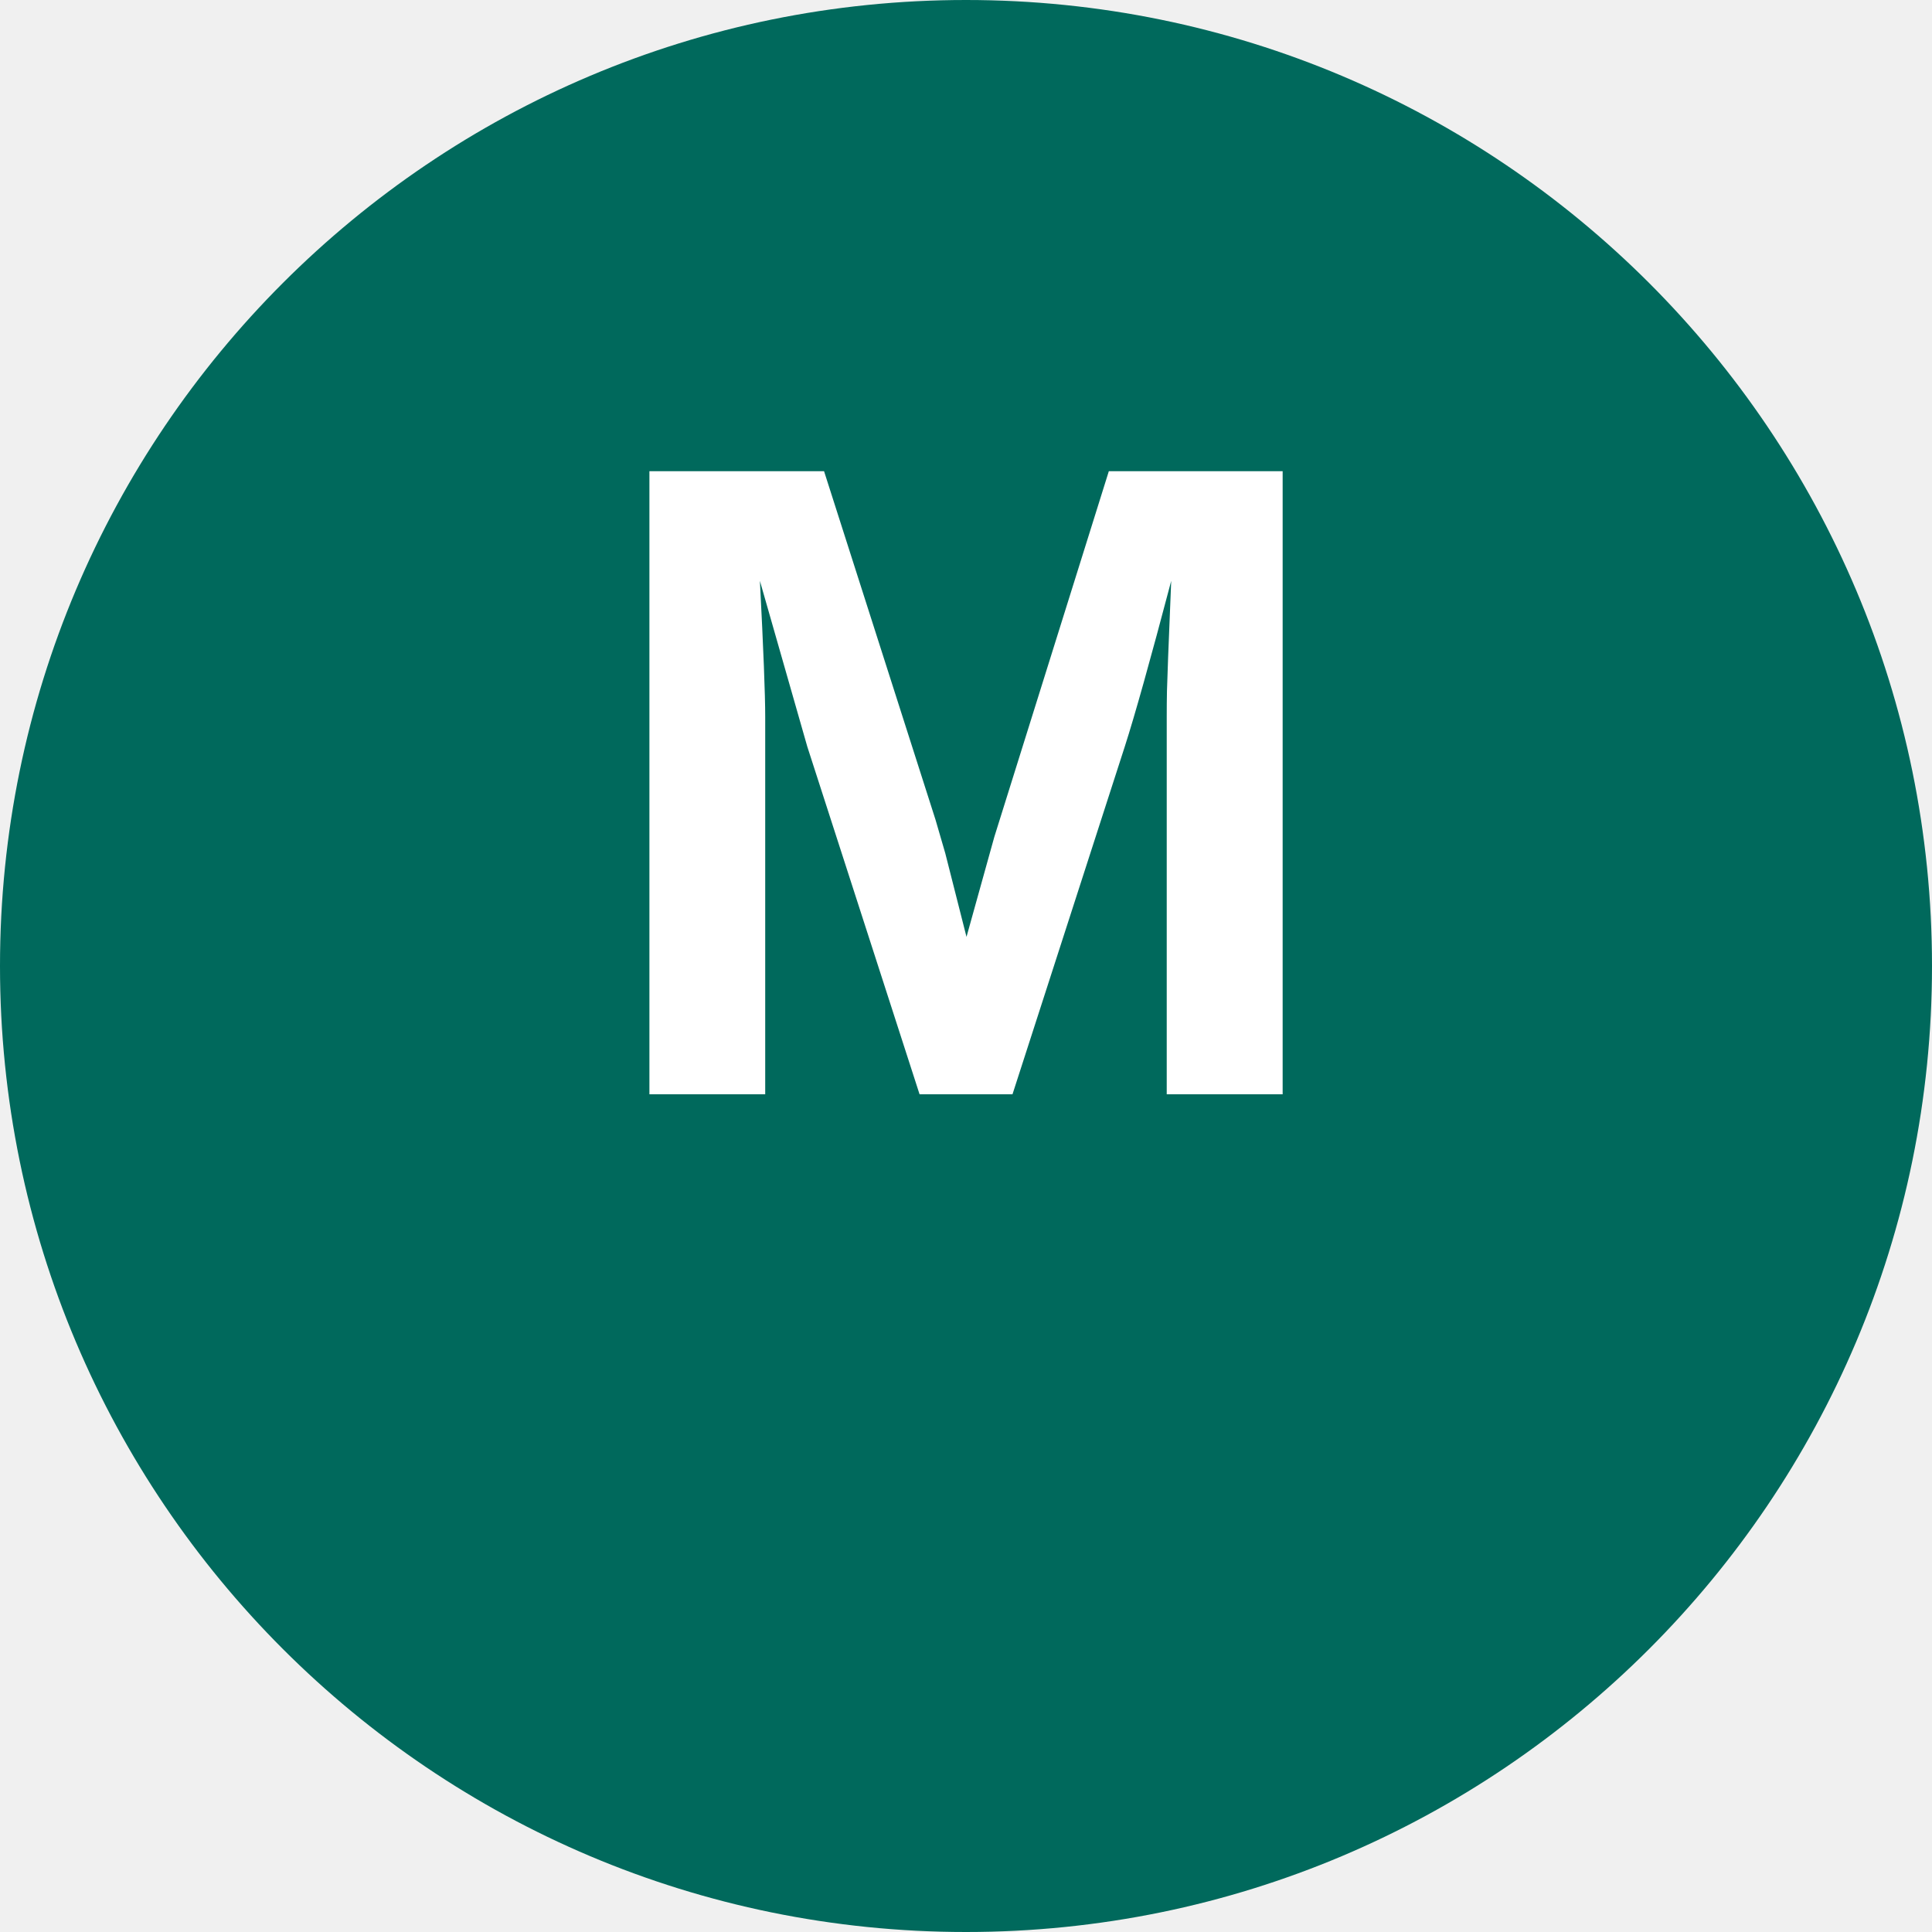
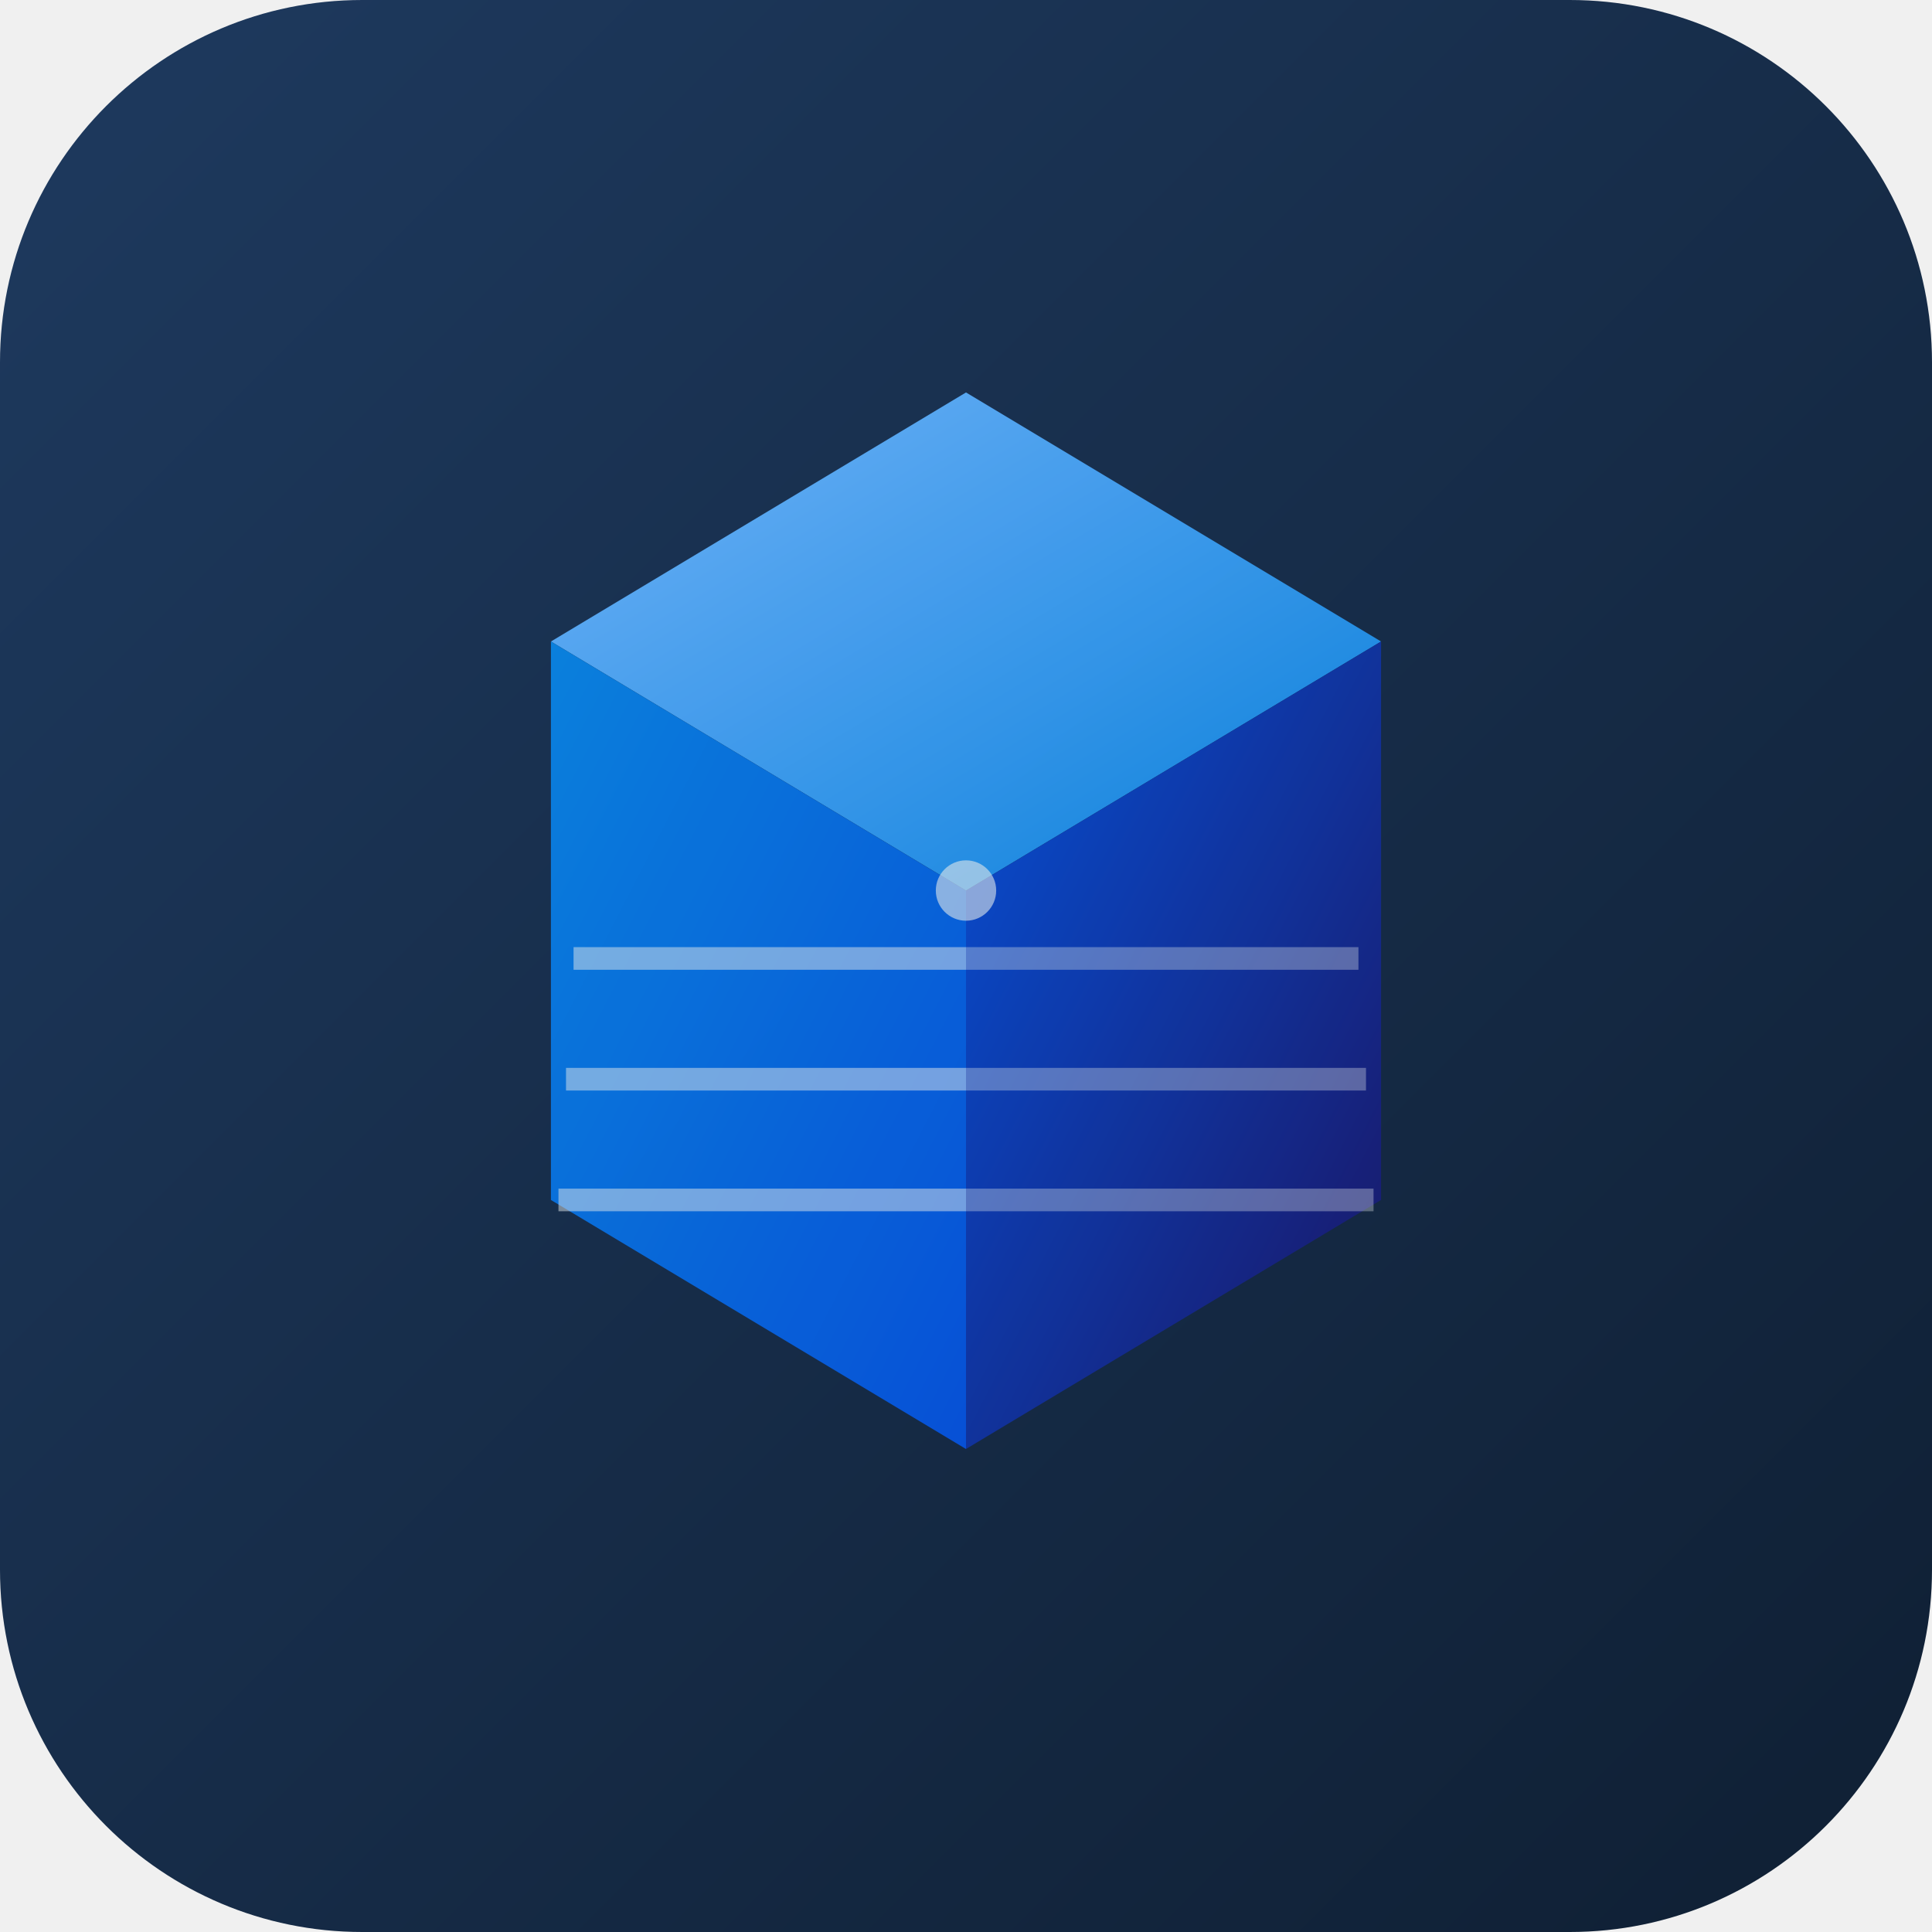
- <svg xmlns="http://www.w3.org/2000/svg" width="256" height="256" viewBox="0 0 256 256">
-   <circle cx="128" cy="128" r="128" fill="#00695C" />
-   <text x="128" y="145" text-anchor="middle" font-family="Arial,Helvetica,sans-serif" font-weight="bold" font-size="120" fill="#FFFFFF">M</text>
+ <svg xmlns="http://www.w3.org/2000/svg" viewBox="0 0 256 256" width="256" height="256">
+   <defs>
+     <linearGradient id="bg" x1="0%" y1="0%" x2="100%" y2="100%">
+       <stop offset="0%" stop-color="#1e3a5f" />
+       <stop offset="100%" stop-color="#0f1f33" />
+     </linearGradient>
+     <linearGradient id="top" x1="0%" y1="0%" x2="100%" y2="100%">
+       <stop offset="0%" stop-color="#74b9ff" />
+       <stop offset="100%" stop-color="#0984e3" />
+     </linearGradient>
+     <linearGradient id="left" x1="0%" y1="0%" x2="100%" y2="100%">
+       <stop offset="0%" stop-color="#0984e3" />
+       <stop offset="100%" stop-color="#0652DD" />
+     </linearGradient>
+     <linearGradient id="right" x1="0%" y1="0%" x2="100%" y2="100%">
+       <stop offset="0%" stop-color="#0652DD" />
+       <stop offset="100%" stop-color="#1B1464" />
+     </linearGradient>
+   </defs>
+   <rect width="256" height="256" rx="48" fill="url(#bg)" />
+   <polygon points="128,52 183,85 128,118 73,85" fill="url(#top)" opacity="0.95" />
+   <polygon points="73,85 128,118 128,192 73,159" fill="url(#left)" opacity="0.95" />
+   <polygon points="128,118 183,85 183,159 128,192" fill="url(#right)" opacity="0.95" />
+   <line x1="76" y1="127" x2="128" y2="127" stroke="#dfe6e9" stroke-width="3" opacity="0.5" />
+   <line x1="75" y1="143" x2="128" y2="143" stroke="#dfe6e9" stroke-width="3" opacity="0.5" />
+   <line x1="74" y1="159" x2="128" y2="159" stroke="#dfe6e9" stroke-width="3" opacity="0.5" />
+   <line x1="128" y1="127" x2="180" y2="127" stroke="#dfe6e9" stroke-width="3" opacity="0.35" />
+   <line x1="128" y1="143" x2="181" y2="143" stroke="#dfe6e9" stroke-width="3" opacity="0.35" />
+   <line x1="128" y1="159" x2="182" y2="159" stroke="#dfe6e9" stroke-width="3" opacity="0.35" />
+   <circle cx="128" cy="118" r="4" fill="#dfe6e9" opacity="0.6" />
</svg>
